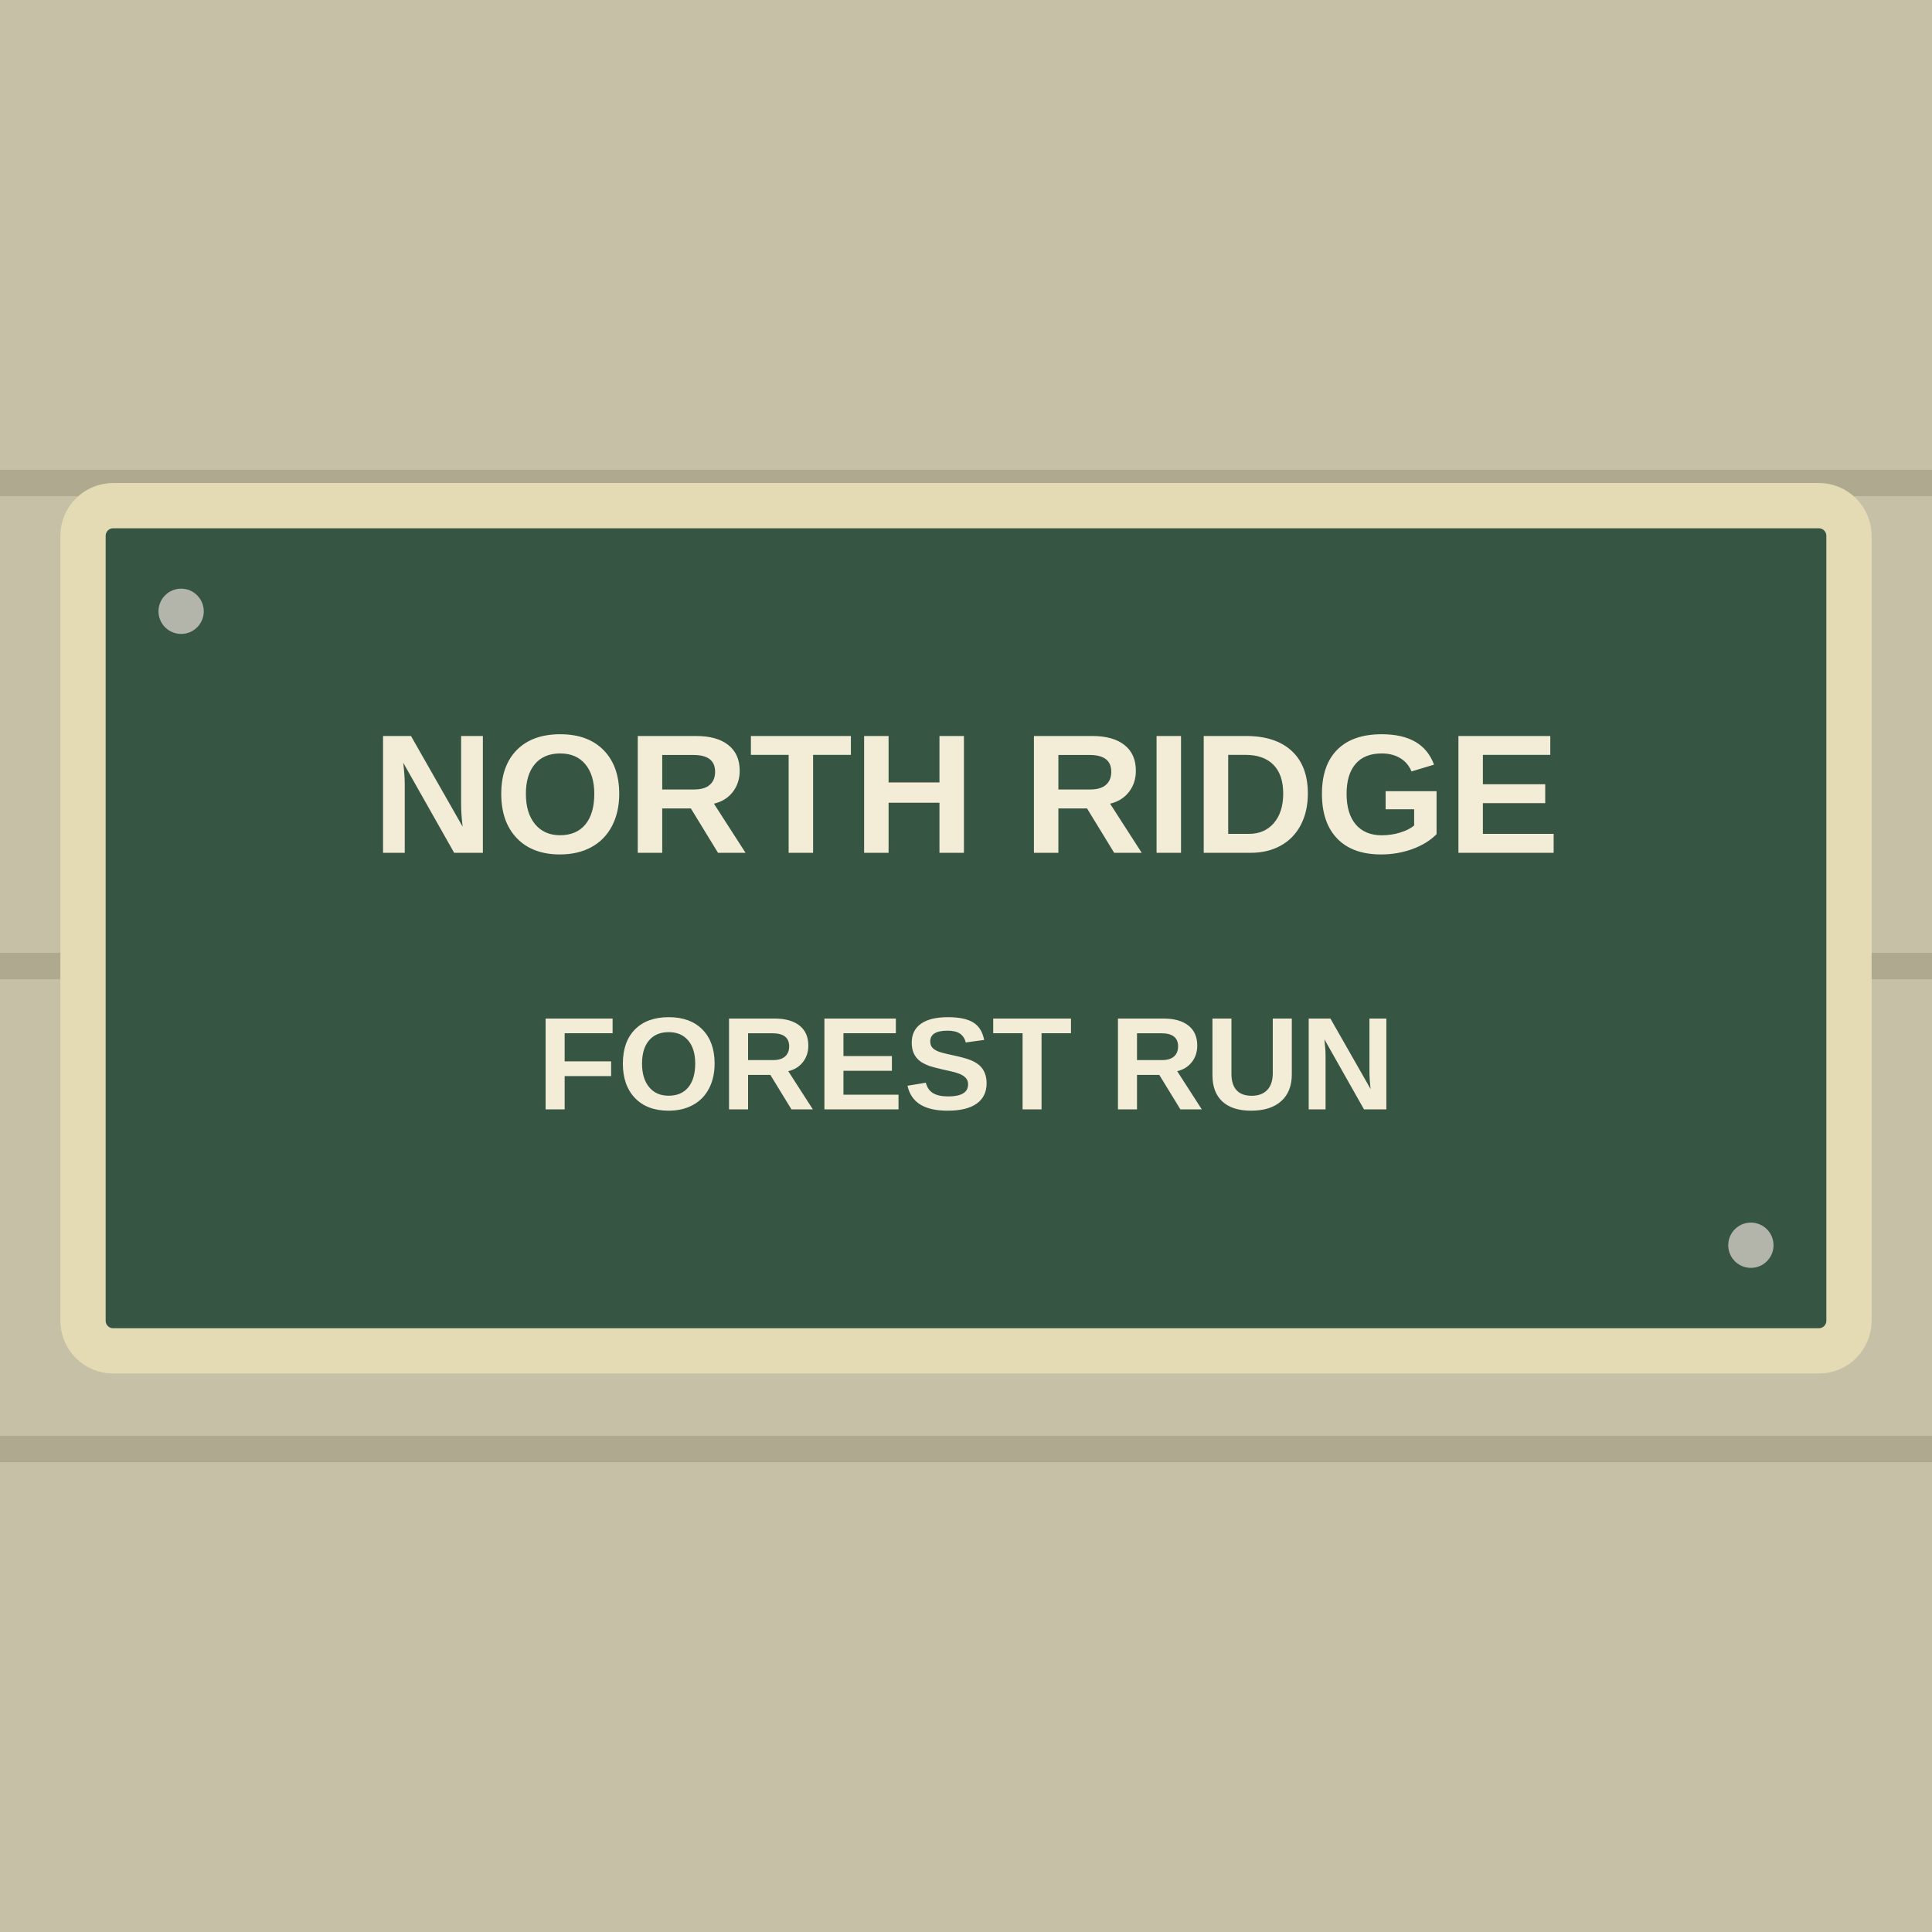
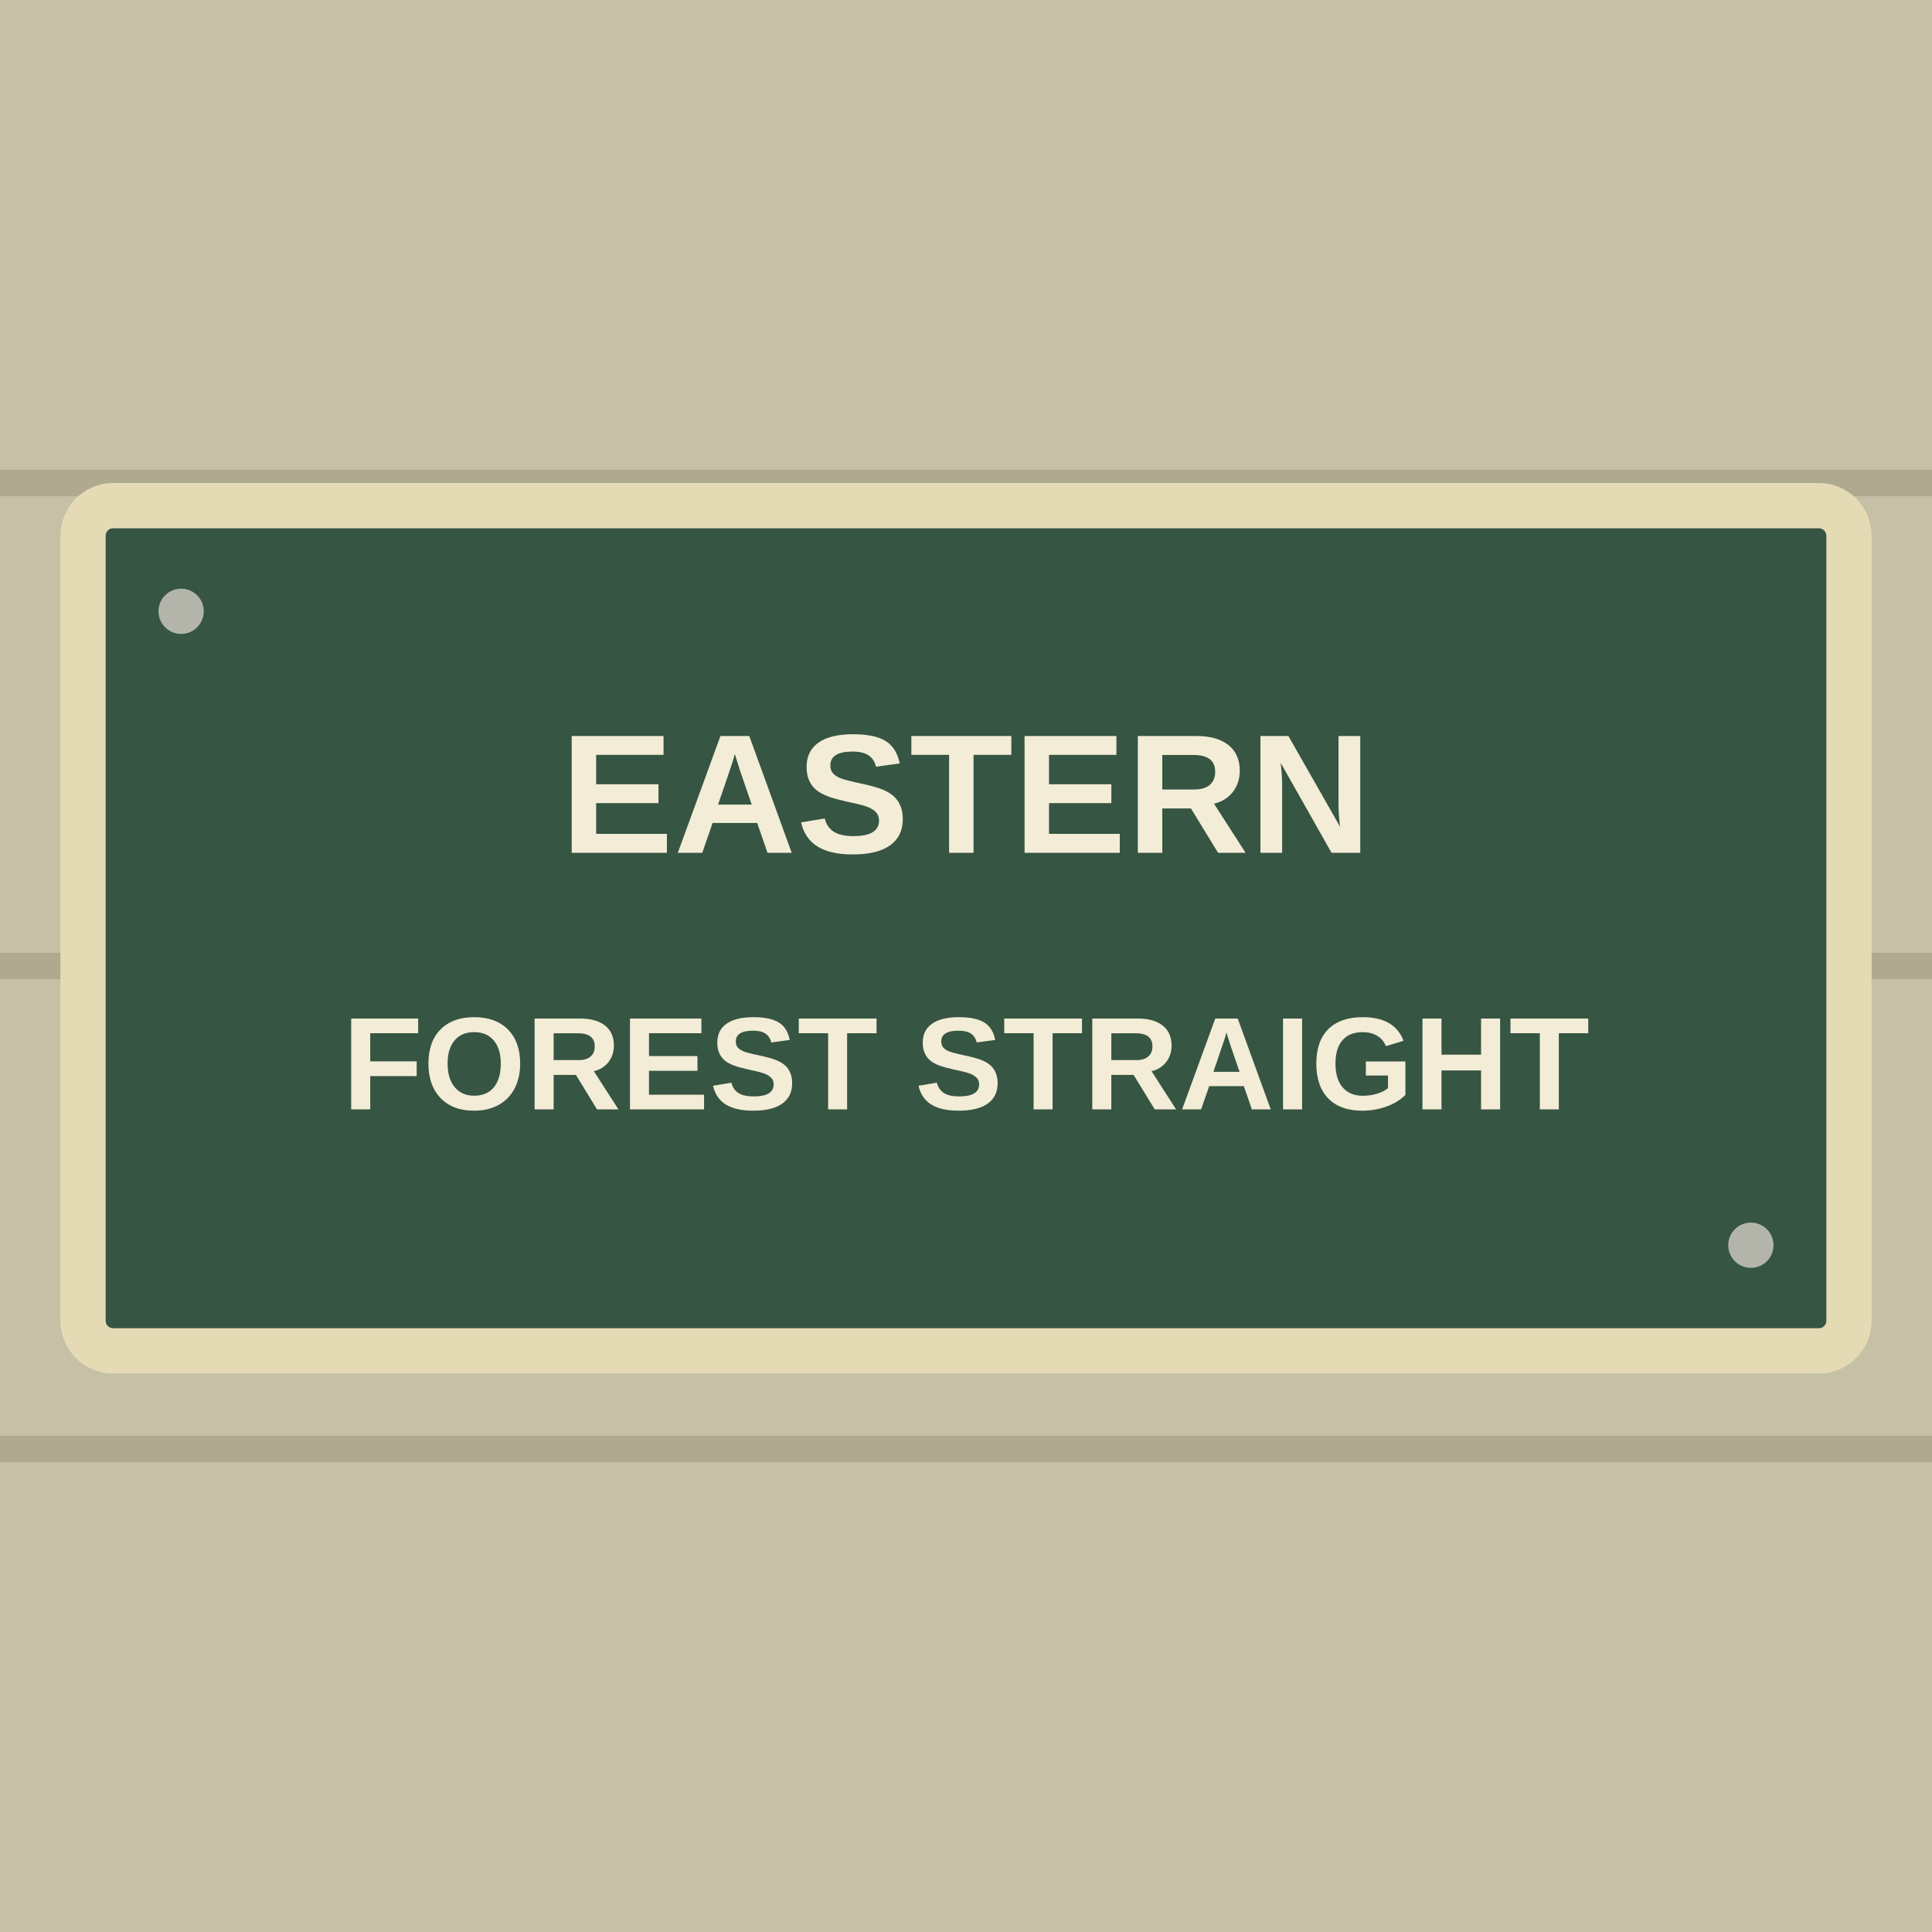
<svg xmlns="http://www.w3.org/2000/svg" width="512" height="512" viewBox="0 0 512 512">
  <rect width="512" height="512" fill="#c5c0a6" />
  <path d="M0 128H512M0 256H512M0 384H512" stroke="#aea98f" stroke-width="7" />
  <rect x="22" y="134" width="468" height="224" rx="8" fill="#365543" stroke="#e4dbb5" stroke-width="12" />
-   <text x="256" y="226" text-anchor="middle" fill="#f3ecd6" font-family="Arial,sans-serif" font-weight="bold" font-size="45">NORTH RIDGE</text>
-   <text x="256" y="294" text-anchor="middle" fill="#f3ecd6" font-family="Arial,sans-serif" font-weight="bold" font-size="35">FOREST RUN</text>
+   <text x="256" y="226" text-anchor="middle" fill="#f3ecd6" font-family="Arial,sans-serif" font-weight="bold" font-size="45">EASTERN</text>
+   <text x="256" y="294" text-anchor="middle" fill="#f3ecd6" font-family="Arial,sans-serif" font-weight="bold" font-size="35">FOREST STRAIGHT</text>
  <circle cx="48" cy="162" r="6" fill="#b3b5aa" />
  <circle cx="464" cy="330" r="6" fill="#b3b5aa" />
</svg>
